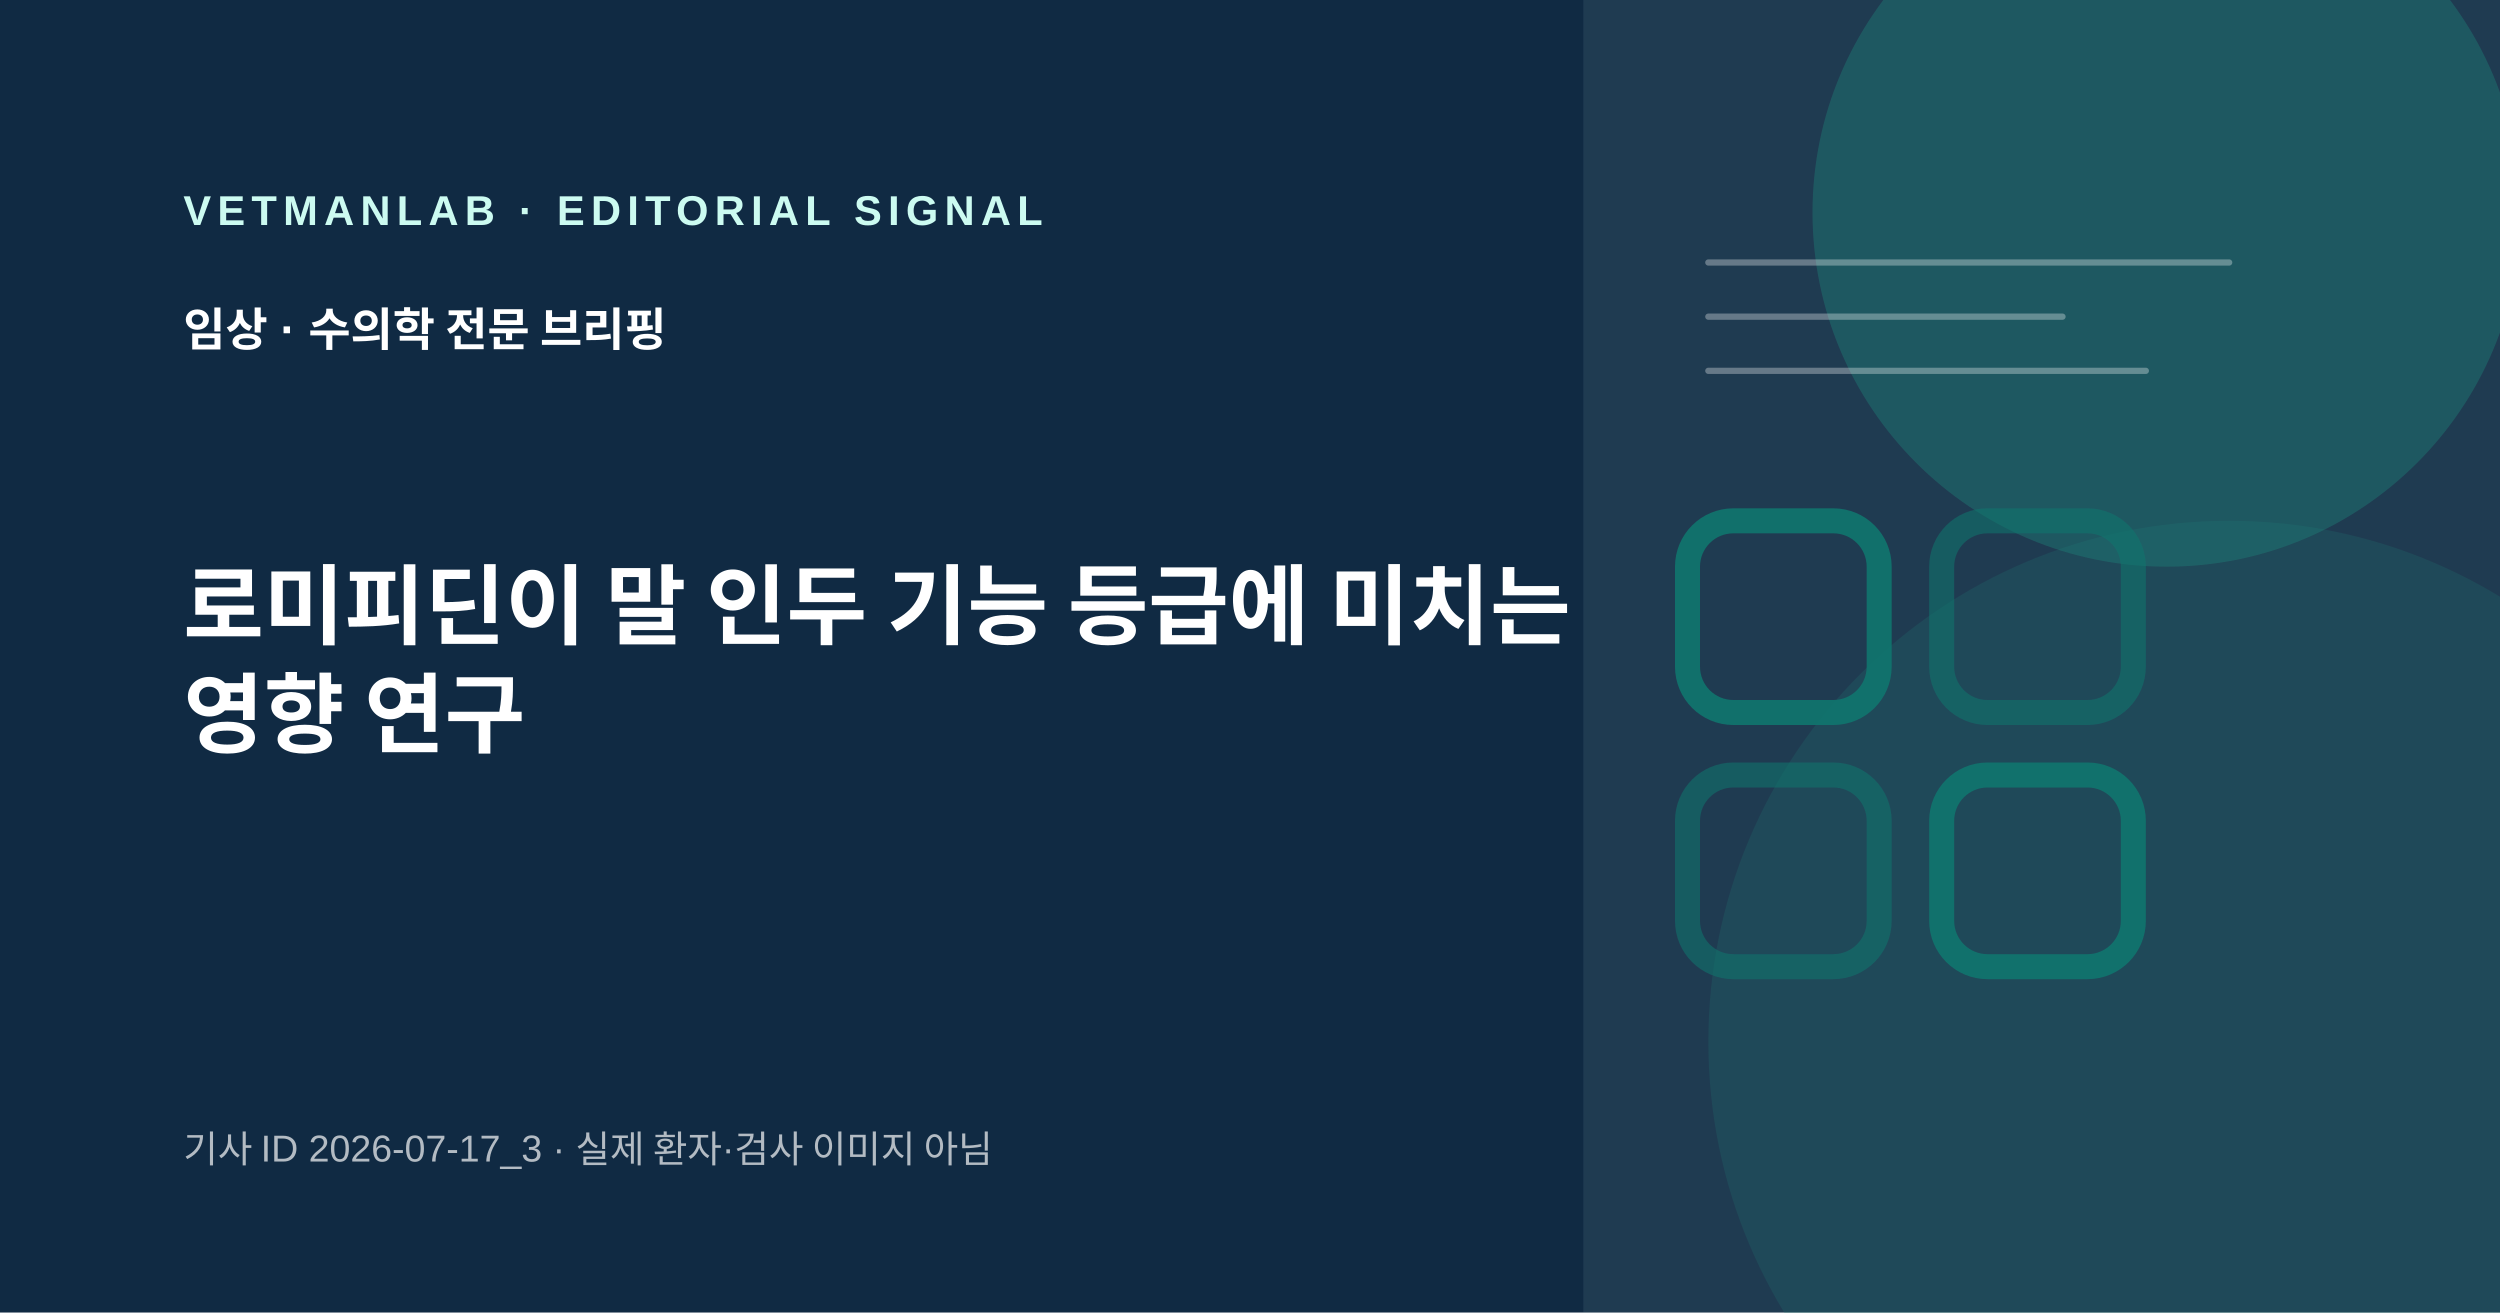
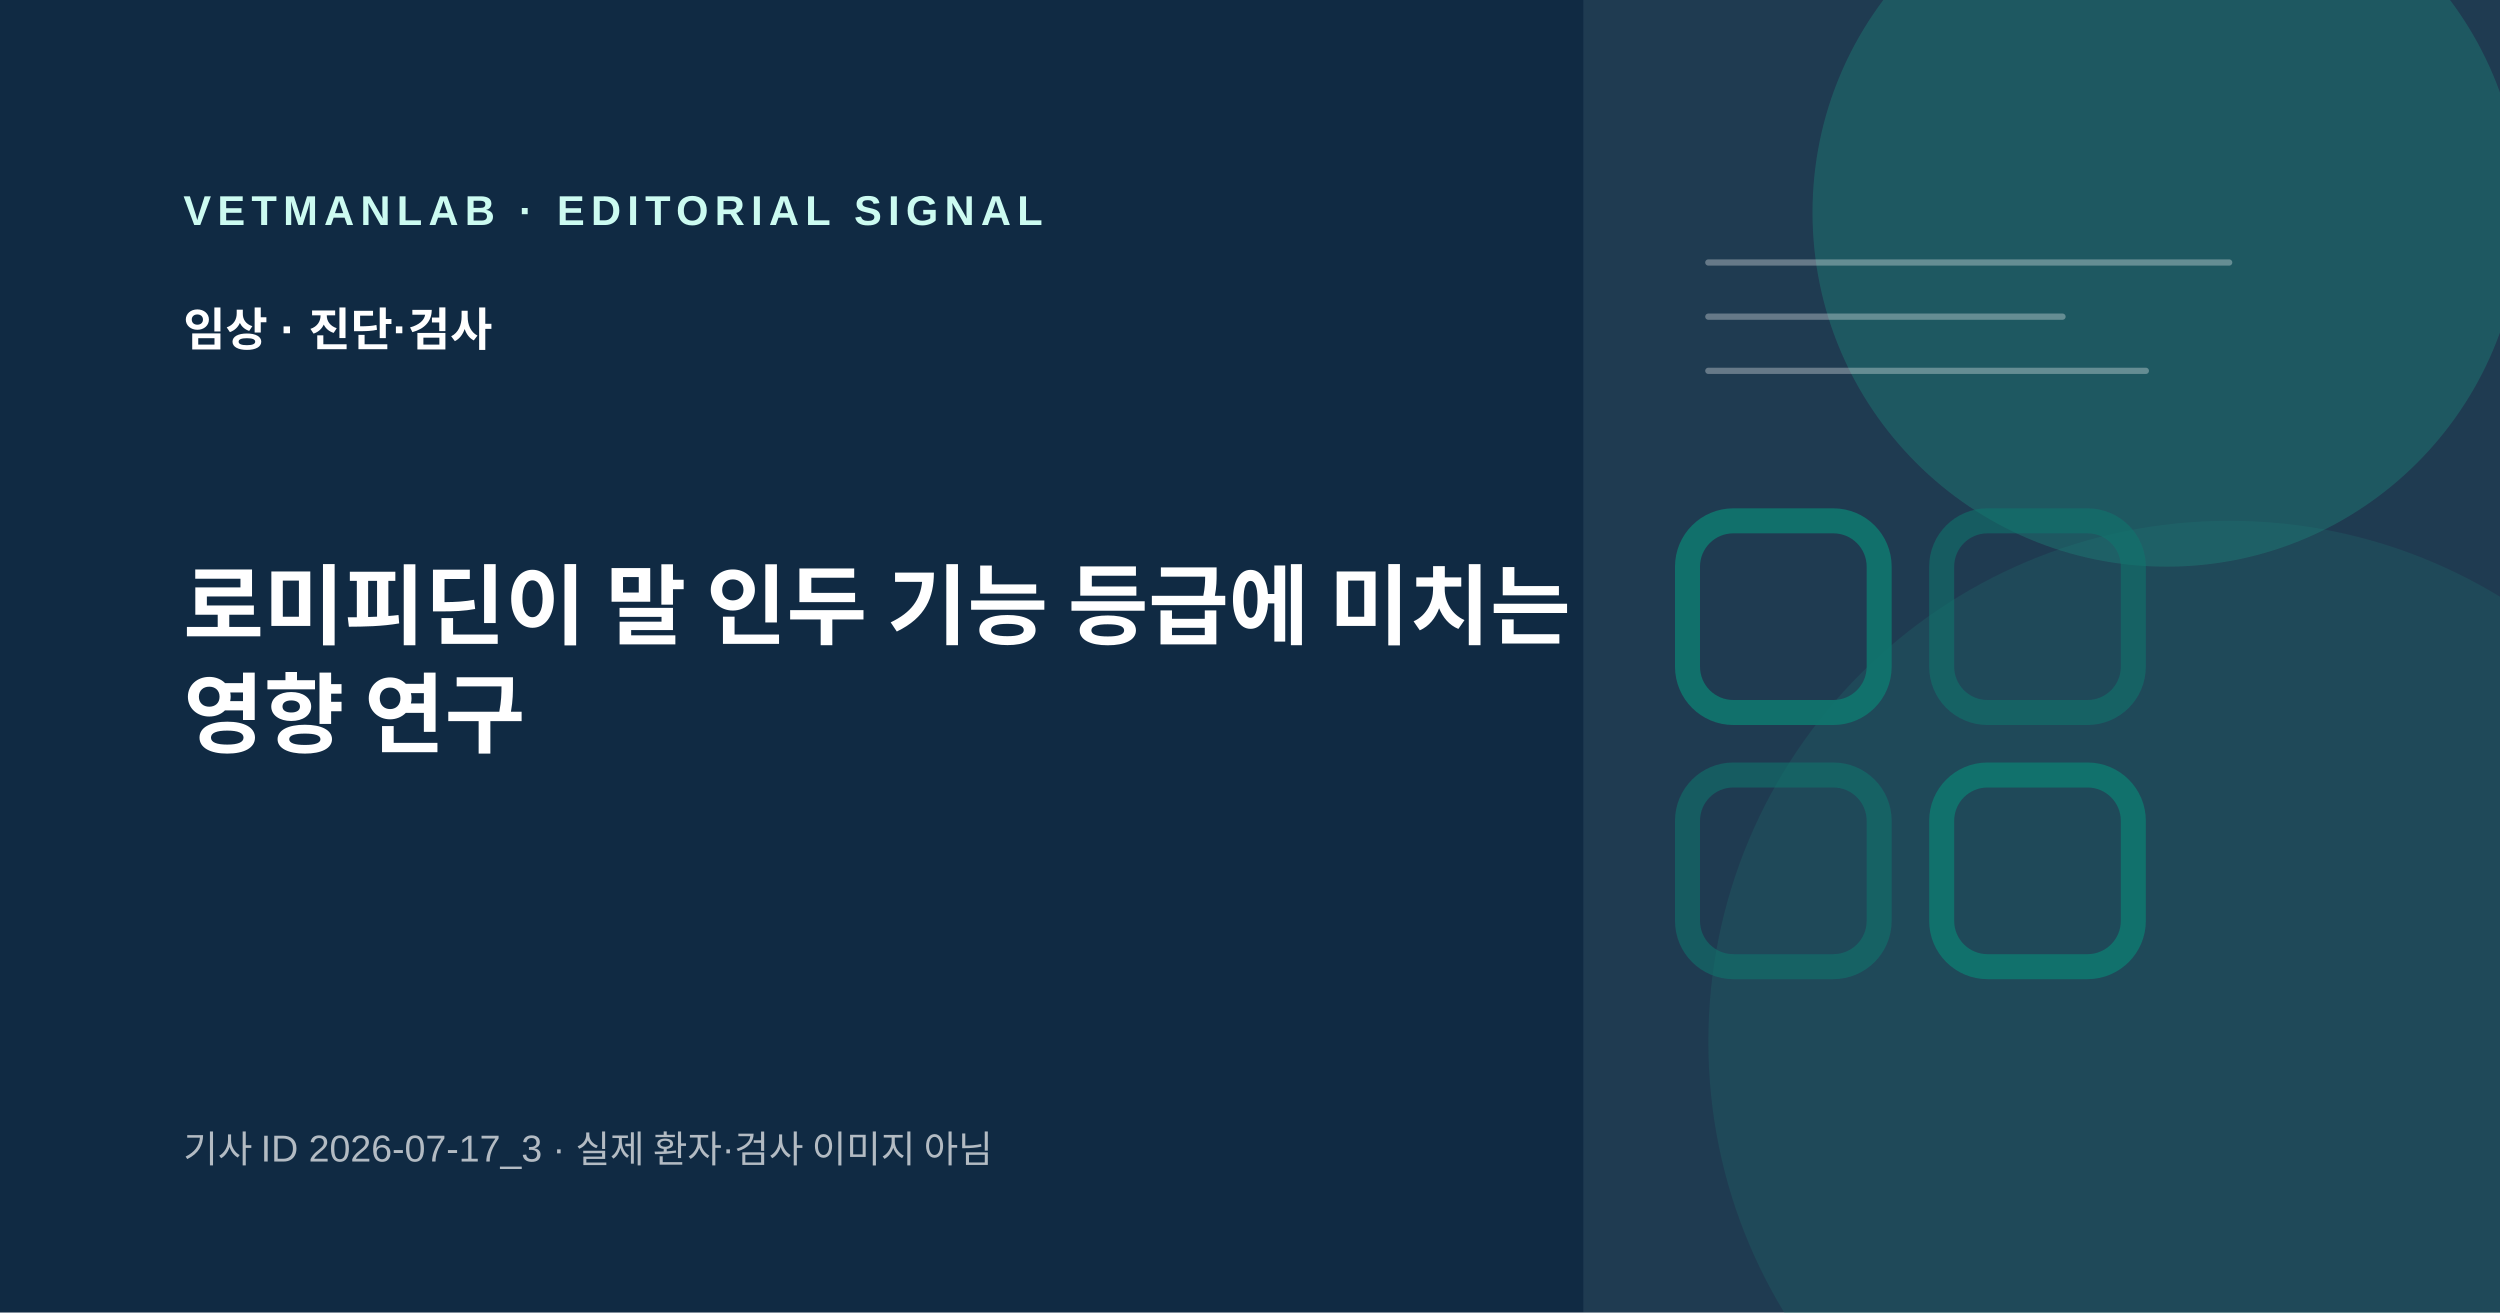
<svg xmlns="http://www.w3.org/2000/svg" width="1200" height="630" viewBox="0 0 1200 630" role="img" aria-labelledby="card-title card-desc">
  <rect width="1200" height="630" fill="#102a43" />
  <circle cx="1040" cy="102" r="170" fill="#0f766e" opacity=".42" />
  <circle cx="1070" cy="500" r="250" fill="#0f766e" opacity=".2" />
  <path d="M760 0h440v630H760z" fill="#ccfbf1" opacity=".08" />
  <path d="M820 126h250M820 152h170M820 178h210" stroke="#fff" stroke-opacity=".32" stroke-width="3" stroke-linecap="round" />
  <g transform="translate(810 250)" fill="none" stroke="#0f766e" stroke-width="12" opacity=".9">
    <rect x="0" y="0" width="92" height="92" rx="22" />
    <rect x="122" y="0" width="92" height="92" rx="22" opacity=".62" />
    <rect x="0" y="122" width="92" height="92" rx="22" opacity=".62" />
    <rect x="122" y="122" width="92" height="92" rx="22" />
  </g>
  <text x="88" y="108" fill="#ccfbf1" font-family="Arial, Apple SD Gothic Neo, sans-serif" font-size="20" font-weight="700" letter-spacing="3">VETMANLAB · EDITORIAL SIGNAL</text>
-   <text x="88" y="166" fill="#ffffff" font-family="Arial, Apple SD Gothic Neo, sans-serif" font-size="22" font-weight="700">임상 · 수의학 전문 브리핑</text>
+   <text x="88" y="166" fill="#ffffff" font-family="Arial, Apple SD Gothic Neo, sans-serif" font-size="22" font-weight="700">임상 · 진단·검사</text>
  <text x="88" y="306" fill="#ffffff" font-family="Arial, Apple SD Gothic Neo, sans-serif" font-size="42" font-weight="700">로미피딘이 말 인두 기능 등급에 미치는</text>
  <text x="88" y="358" fill="#ffffff" font-family="Arial, Apple SD Gothic Neo, sans-serif" font-size="42" font-weight="700">영향 연구</text>
  <text x="88" y="558" fill="#ffffff" fill-opacity=".68" font-family="Arial, Apple SD Gothic Neo, sans-serif" font-size="18">기사 ID 2026-07-17_3 · 실제 환자·검사 이미지 아님</text>
</svg>
